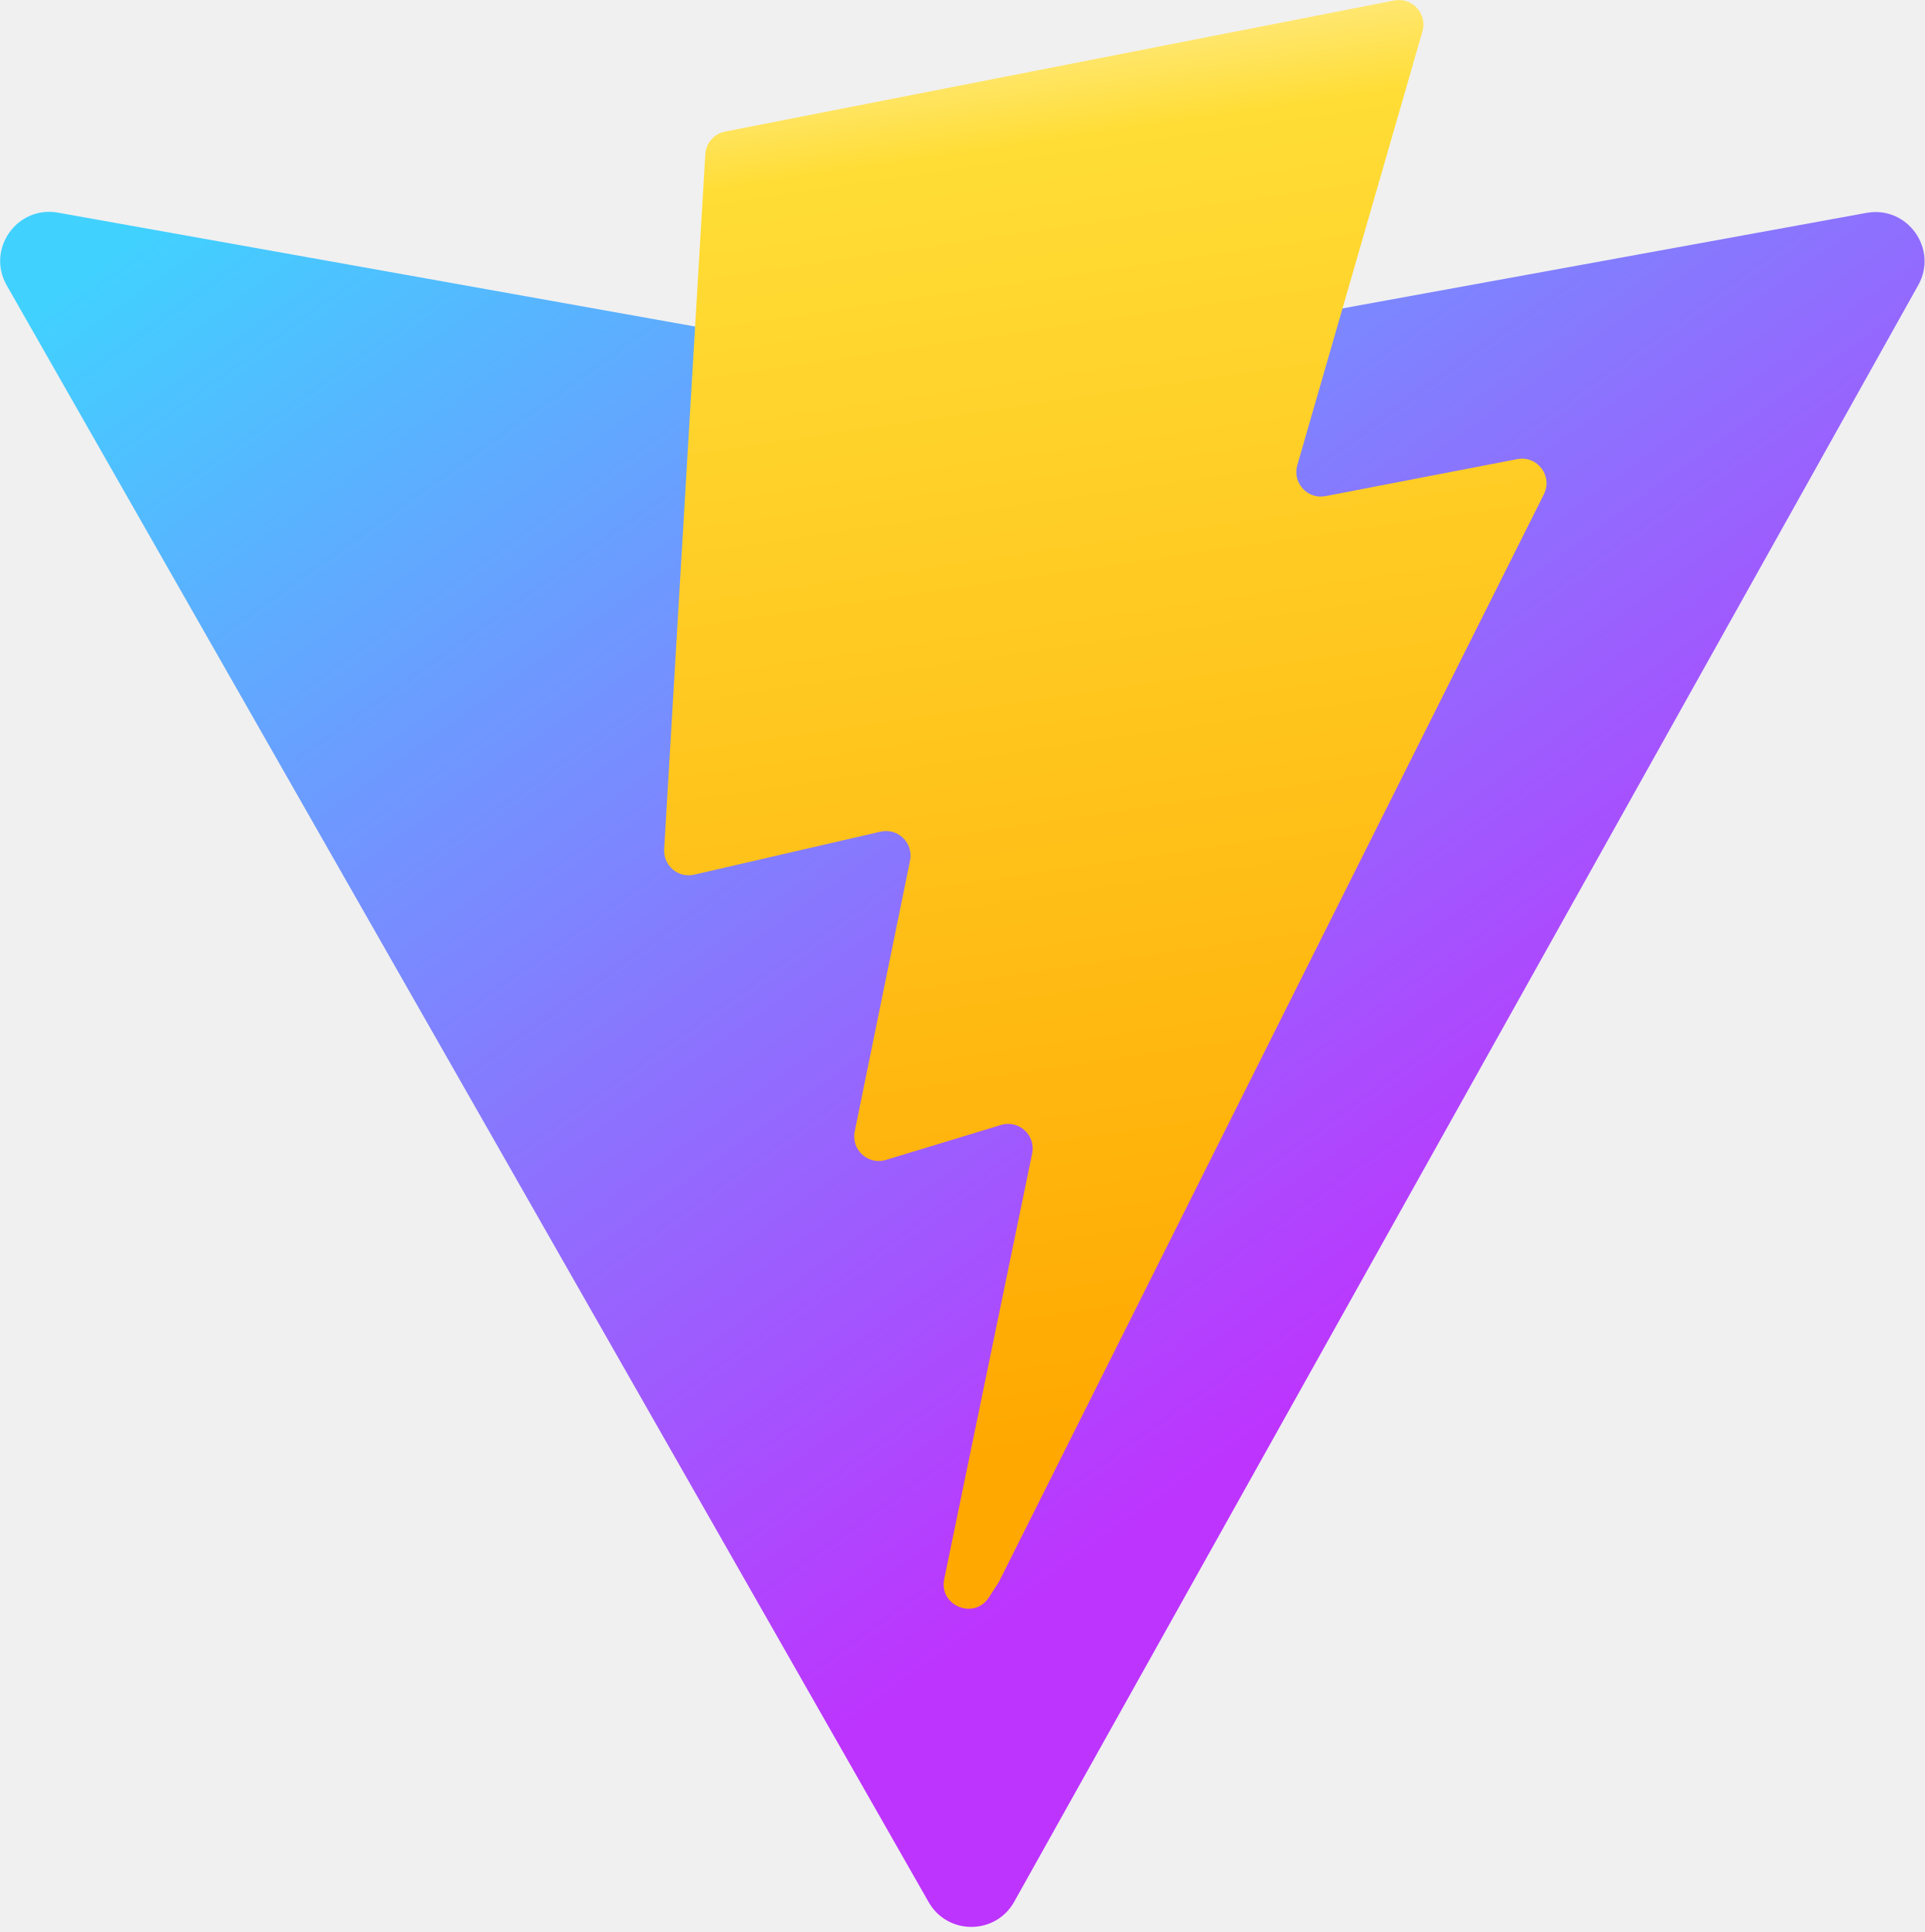
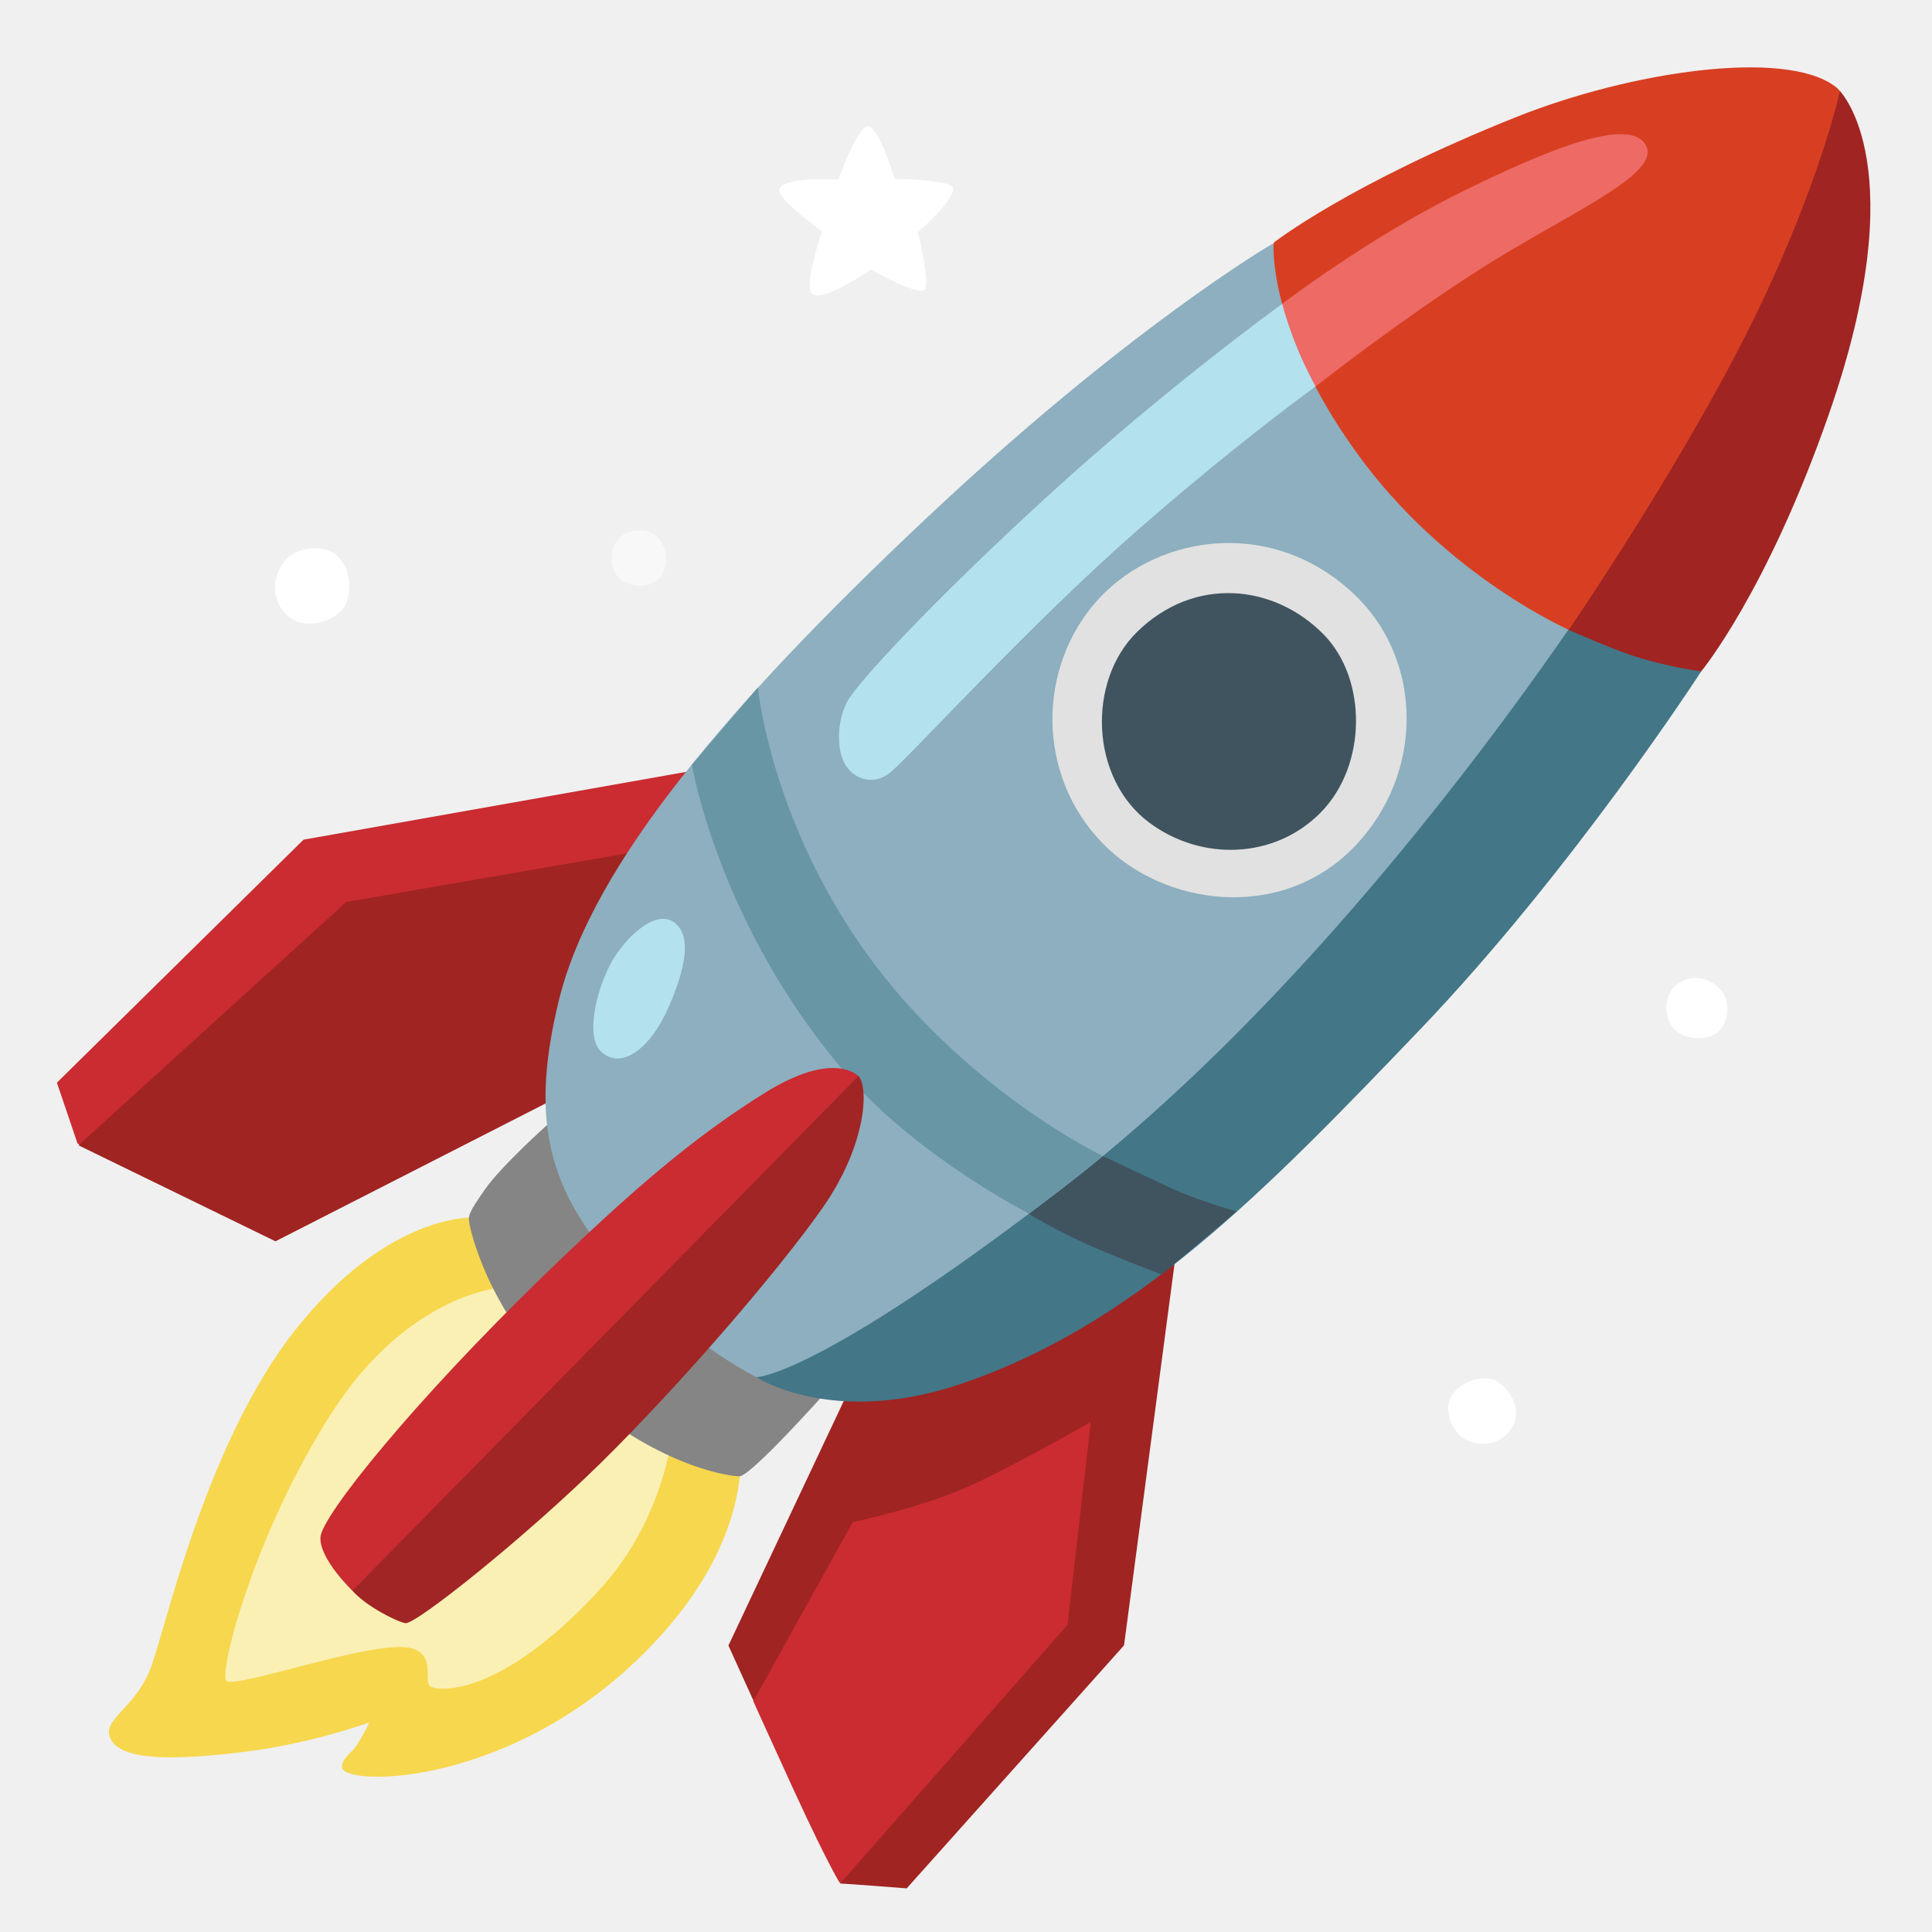
- <svg xmlns="http://www.w3.org/2000/svg" aria-hidden="true" role="img" class="iconify iconify--logos" width="31.88" height="32" preserveAspectRatio="xMidYMid meet" viewBox="0 0 256 257">
-   <defs>
-     <linearGradient id="IconifyId1813088fe1fbc01fb466" x1="-.828%" x2="57.636%" y1="7.652%" y2="78.411%">
-       <stop offset="0%" stop-color="#41D1FF" />
-       <stop offset="100%" stop-color="#BD34FE" />
-     </linearGradient>
-     <linearGradient id="IconifyId1813088fe1fbc01fb467" x1="43.376%" x2="50.316%" y1="2.242%" y2="89.03%">
-       <stop offset="0%" stop-color="#FFEA83" />
-       <stop offset="8.333%" stop-color="#FFDD35" />
-       <stop offset="100%" stop-color="#FFA800" />
-     </linearGradient>
-   </defs>
-   <path fill="url(#IconifyId1813088fe1fbc01fb466)" d="M255.153 37.938L134.897 252.976c-2.483 4.44-8.862 4.466-11.382.048L.875 37.958c-2.746-4.814 1.371-10.646 6.827-9.67l120.385 21.517a6.537 6.537 0 0 0 2.322-.004l117.867-21.483c5.438-.991 9.574 4.796 6.877 9.62Z" />
-   <path fill="url(#IconifyId1813088fe1fbc01fb467)" d="M185.432.063L96.44 17.501a3.268 3.268 0 0 0-2.634 3.014l-5.474 92.456a3.268 3.268 0 0 0 3.997 3.378l24.777-5.718c2.318-.535 4.413 1.507 3.936 3.838l-7.361 36.047c-.495 2.426 1.782 4.5 4.151 3.78l15.304-4.649c2.372-.72 4.652 1.36 4.15 3.788l-11.698 56.621c-.732 3.542 3.979 5.473 5.943 2.437l1.313-2.028l72.516-144.72c1.215-2.423-.88-5.186-3.54-4.672l-25.505 4.922c-2.396.462-4.435-1.77-3.759-4.114l16.646-57.705c.677-2.35-1.37-4.583-3.769-4.113Z" />
+ <svg xmlns="http://www.w3.org/2000/svg" width="800px" height="800px" viewBox="0 0 128 128" aria-hidden="true" role="img" class="iconify iconify--noto" preserveAspectRatio="xMidYMid meet">
+   <path fill="#ca2c31" d="M3.77 71.73l16.34-16.1l27.82-4.93l-2.75 14.56L7.57 76.82l-2.43-1.05z" />
+   <path fill="#a02422" d="M22.94 59.76L5.2 75.88l13.05 6.36l19.81-10.11v-4.77l4.05-10.92z" />
+   <path d="M64.92 88.15l-8.57 3.72l-8.09 17.15s7.12 15.77 7.44 15.77c.32 0 4.37.32 4.37.32l14.4-16.1l3.64-27.5l-13.19 6.64z" fill="#a02422" />
+   <path d="M56.5 100.84s4.77-.97 8.17-2.59c3.4-1.62 7.6-4.04 7.6-4.04l-1.54 13.43l-15.05 17.13s-.59-.73-3.09-6.17c-1.99-4.34-2.68-5.89-2.68-5.89l6.59-11.87z" fill="#ca2c31" />
+   <path d="M31.58 80.66s-5.74-.48-12.03 7.47c-5.74 7.26-8.43 19.08-9.47 22.12s-3.53 3.66-2.7 5.05s4.42 1.31 8.85.76s8.23-1.94 8.23-1.94s-.19.48-.83 1.52c-.23.37-1.03.9-.97 1.45c.14 1.31 11.36 1.34 20.32-7.88c9.68-9.95 4.98-18.11 4.98-18.11L31.58 80.66z" fill="#f7d74d" />
+   <path d="M33.31 85.29s-6.19.33-11.31 8.28s-7.5 17.16-7.01 17.78c.48.62 10.02-2.83 12.31-2.14c1.57.48.76 2.07 1.18 2.49c.35.35 4.49.94 11.19-6.32c6.71-7.26 5.12-17.46 5.12-17.46l-11.48-2.63z" fill="#fbf0b4" />
+   <path d="M36.35 74.44s-3.11 2.77-4.22 4.36c-1.11 1.59-1.11 1.73-1.04 2.21c.07.48 1.22 5.75 6.01 10.37c5.88 5.67 11.13 6.43 11.89 6.43c.76 0 5.81-5.67 5.81-5.67l-18.45-17.7z" fill="#858585" />
+   <path d="M50.1 91.24s5.04 3.31 13.49.47c11.55-3.88 20.02-12.56 30.51-23.52c10.12-10.58 18.61-23.71 18.61-23.71l-5.95-19.93L50.1 91.24z" fill="#437687" />
+   <path d="M67.99 80.33l1.39-4.32l3.48.49s2.65 1.25 4.6 2.16c1.95.91 4.46 1.6 4.46 1.6l-4.95 4.18s-2.7-1.02-4.67-1.88c-2.22-.97-4.31-2.23-4.31-2.23z" fill="#3f545f" />
+   <path d="M84.32 16.14s-9.62 5.58-23.41 18.63c-12.43 11.76-21.64 22.4-23.87 31.45c-1.86 7.58-.87 12.18 3.36 17.15c4.47 5.26 9.71 7.87 9.71 7.87s3.94.06 20.38-12.59C91 62.86 107.43 36.42 107.43 36.42L84.32 16.14z" fill="#8dafbf" />
+   <path d="M104.18 41.84s-8.37-3.57-14.34-11.9c-5.93-8.27-5.46-13.86-5.46-13.86s4.96-3.89 16.11-8.34c7.5-2.99 17.71-4.52 21.07-2.03s-2.3 14.98-2.3 14.98l-10.31 19.96l-4.77 1.19z" fill="#d83f22" />
+   <path d="M68.17 80.4s-7.23-3.69-11.83-8.94c-8.7-9.91-10.5-20.79-10.5-20.79l4.37-5.13S51.3 57.1 60.63 67.09c6.08 6.51 12.43 9.49 12.43 9.49s-1.27 1.07-2.63 2.11c-.87.67-2.26 1.71-2.26 1.71z" fill="#6896a5" />
+   <path d="M112.71 44.48s4.34-5.23 8.45-17.02c5.74-16.44.74-21.42.74-21.42s-1.69 7.82-7.56 18.69c-4.71 8.71-10.41 17-10.41 17s3.14 1.41 4.84 1.9c2.14.62 3.94.85 3.94.85z" fill="#a02422" />
+   <path d="M39.81 69.66c1.3 1.24 3.27-.06 4.56-3.1c1.3-3.04 1.28-4.74.28-5.46c-1.24-.9-3.32 1.07-4.23 2.82c-1 1.94-1.59 4.8-.61 5.74z" fill="#b3e1ee" />
+   <path d="M84.95 20.13s-7.61 5.47-15.73 12.91c-7.45 6.83-12.39 12.17-13.07 13.41c-.72 1.33-.73 3.21-.17 4.17s1.8 1.46 2.93.62c1.13-.85 9.18-9.75 16.45-16.11c6.65-5.82 11.78-9.51 11.78-9.51s2.08-3.68 1.74-4.52c-.34-.85-3.93-.97-3.93-.97z" fill="#b3e1ee" />
+   <path d="M84.95 20.13s5.62-4.31 11.74-7.34c5.69-2.82 11.35-5.17 12.37-3.13c.97 1.94-5.37 4.58-10.95 8.14c-5.58 3.56-10.95 7.81-10.95 7.81s-.82-1.5-1.35-2.89a23.7 23.7 0 0 1-.86-2.59z" fill="#ed6a65" />
+   <path d="M89.59 39.25c-5.57-5.13-13.32-3.75-17.14.81c-3.92 4.7-3.63 11.88 1 16.2c4.21 3.92 12.04 4.81 16.76-.69c4.2-4.88 3.94-12.13-.62-16.32z" fill="#e1e1e1" />
+   <path d="M75.33 41.87c-3.31 3.25-3.13 9.69.81 12.63c3.44 2.57 8.32 2.44 11.38-.69c3.06-3.13 3.06-8.82.19-11.76c-3.3-3.37-8.59-3.9-12.38-.18z" fill="#3f545f" />
+   <path d="M50 76.89s6.19-6.28 6.87-5.6c.68.68.59 4.49-2.37 8.73c-2.97 4.24-9.5 11.79-14.67 16.88c-5.1 5.01-12.29 10.74-12.97 10.64c-.53-.08-2.68-1.15-3.54-2.19c-.84-1.03 1.67-5.9 2.68-7.51c1.02-1.61 24-20.95 24-20.95z" fill="#a02524" />
+   <path d="M21.23 101.85c-.08 1.44 2.12 3.54 2.12 3.54L56.87 71.3s-1.57-1.77-6.19 1.1c-4.66 2.9-8.74 6.38-14.76 12.21c-8.39 8.14-14.61 15.8-14.69 17.24z" fill="#ca2c31" />
+   <path d="M19.06 36.95c-1.11 1.11-1.16 2.89.08 3.91c1.1.91 2.89.32 3.56-.5s.59-2.6-.3-3.48c-.89-.89-2.66-.6-3.34.07z" fill="#ffffff" />
+   <path d="M41.02 35.65c-.84.93-.57 2.31.21 2.82s1.95.46 2.52-.24c.51-.63.57-1.89-.21-2.67c-.68-.67-1.98-.51-2.52.09z" opacity=".5" fill="#ffffff" />
+   <path d="M55.55 11.89s1.22-3.48 1.94-3.52c.73-.04 1.78 3.48 1.78 3.48s3.61.04 3.85.57c.31.68-2.31 2.96-2.31 2.96s.85 3.4.45 3.81c-.45.45-3.56-1.34-3.56-1.34s-3.2 2.23-3.89 1.62c-.6-.53.65-4.13.65-4.13s-3-2.19-2.84-2.8c.23-.86 3.93-.65 3.93-.65z" fill="#ffffff" />
+   <path d="M97.01 95.33c1.21.67 2.73.29 3.29-1c.51-1.15-.43-2.52-1.28-2.89c-.85-.37-2.34.12-2.88 1.09c-.53.96.14 2.4.87 2.8z" fill="#ffffff" />
+   <path d="M114.19 65.84c-.69-1.07-2.18-1.42-3.15-.56c-.94.84-.71 2.16-.18 2.83c.53.67 1.95.92 2.81.37s.94-2 .52-2.64z" fill="#ffffff" />
</svg>
